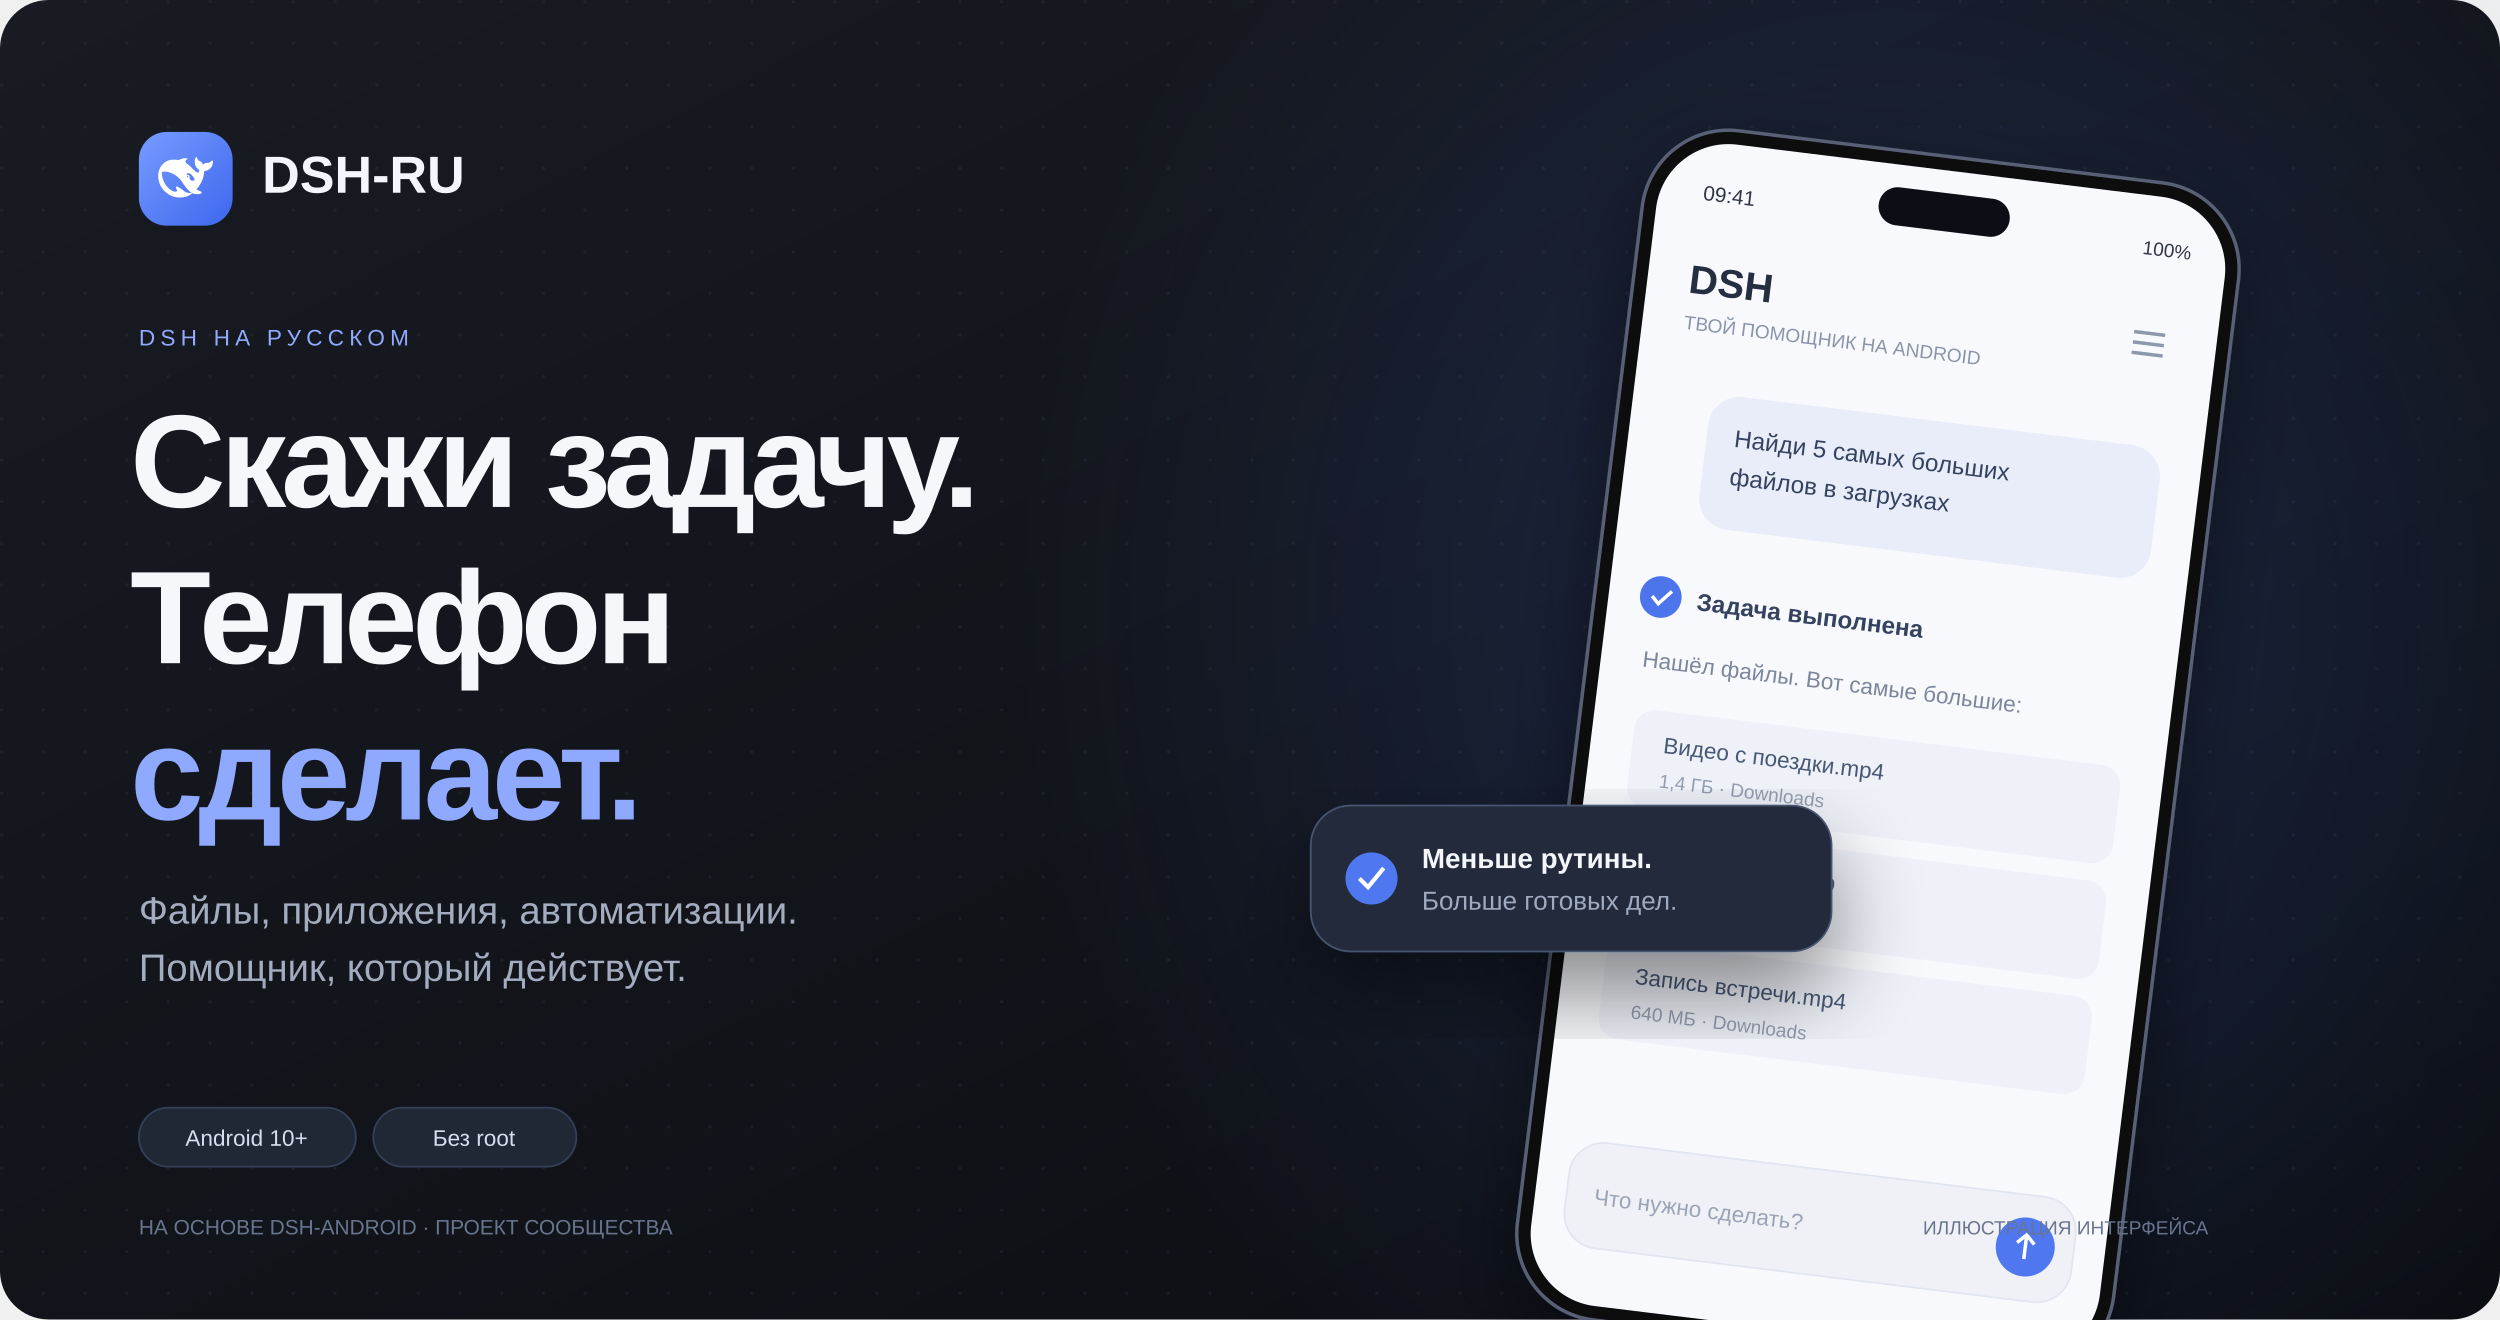
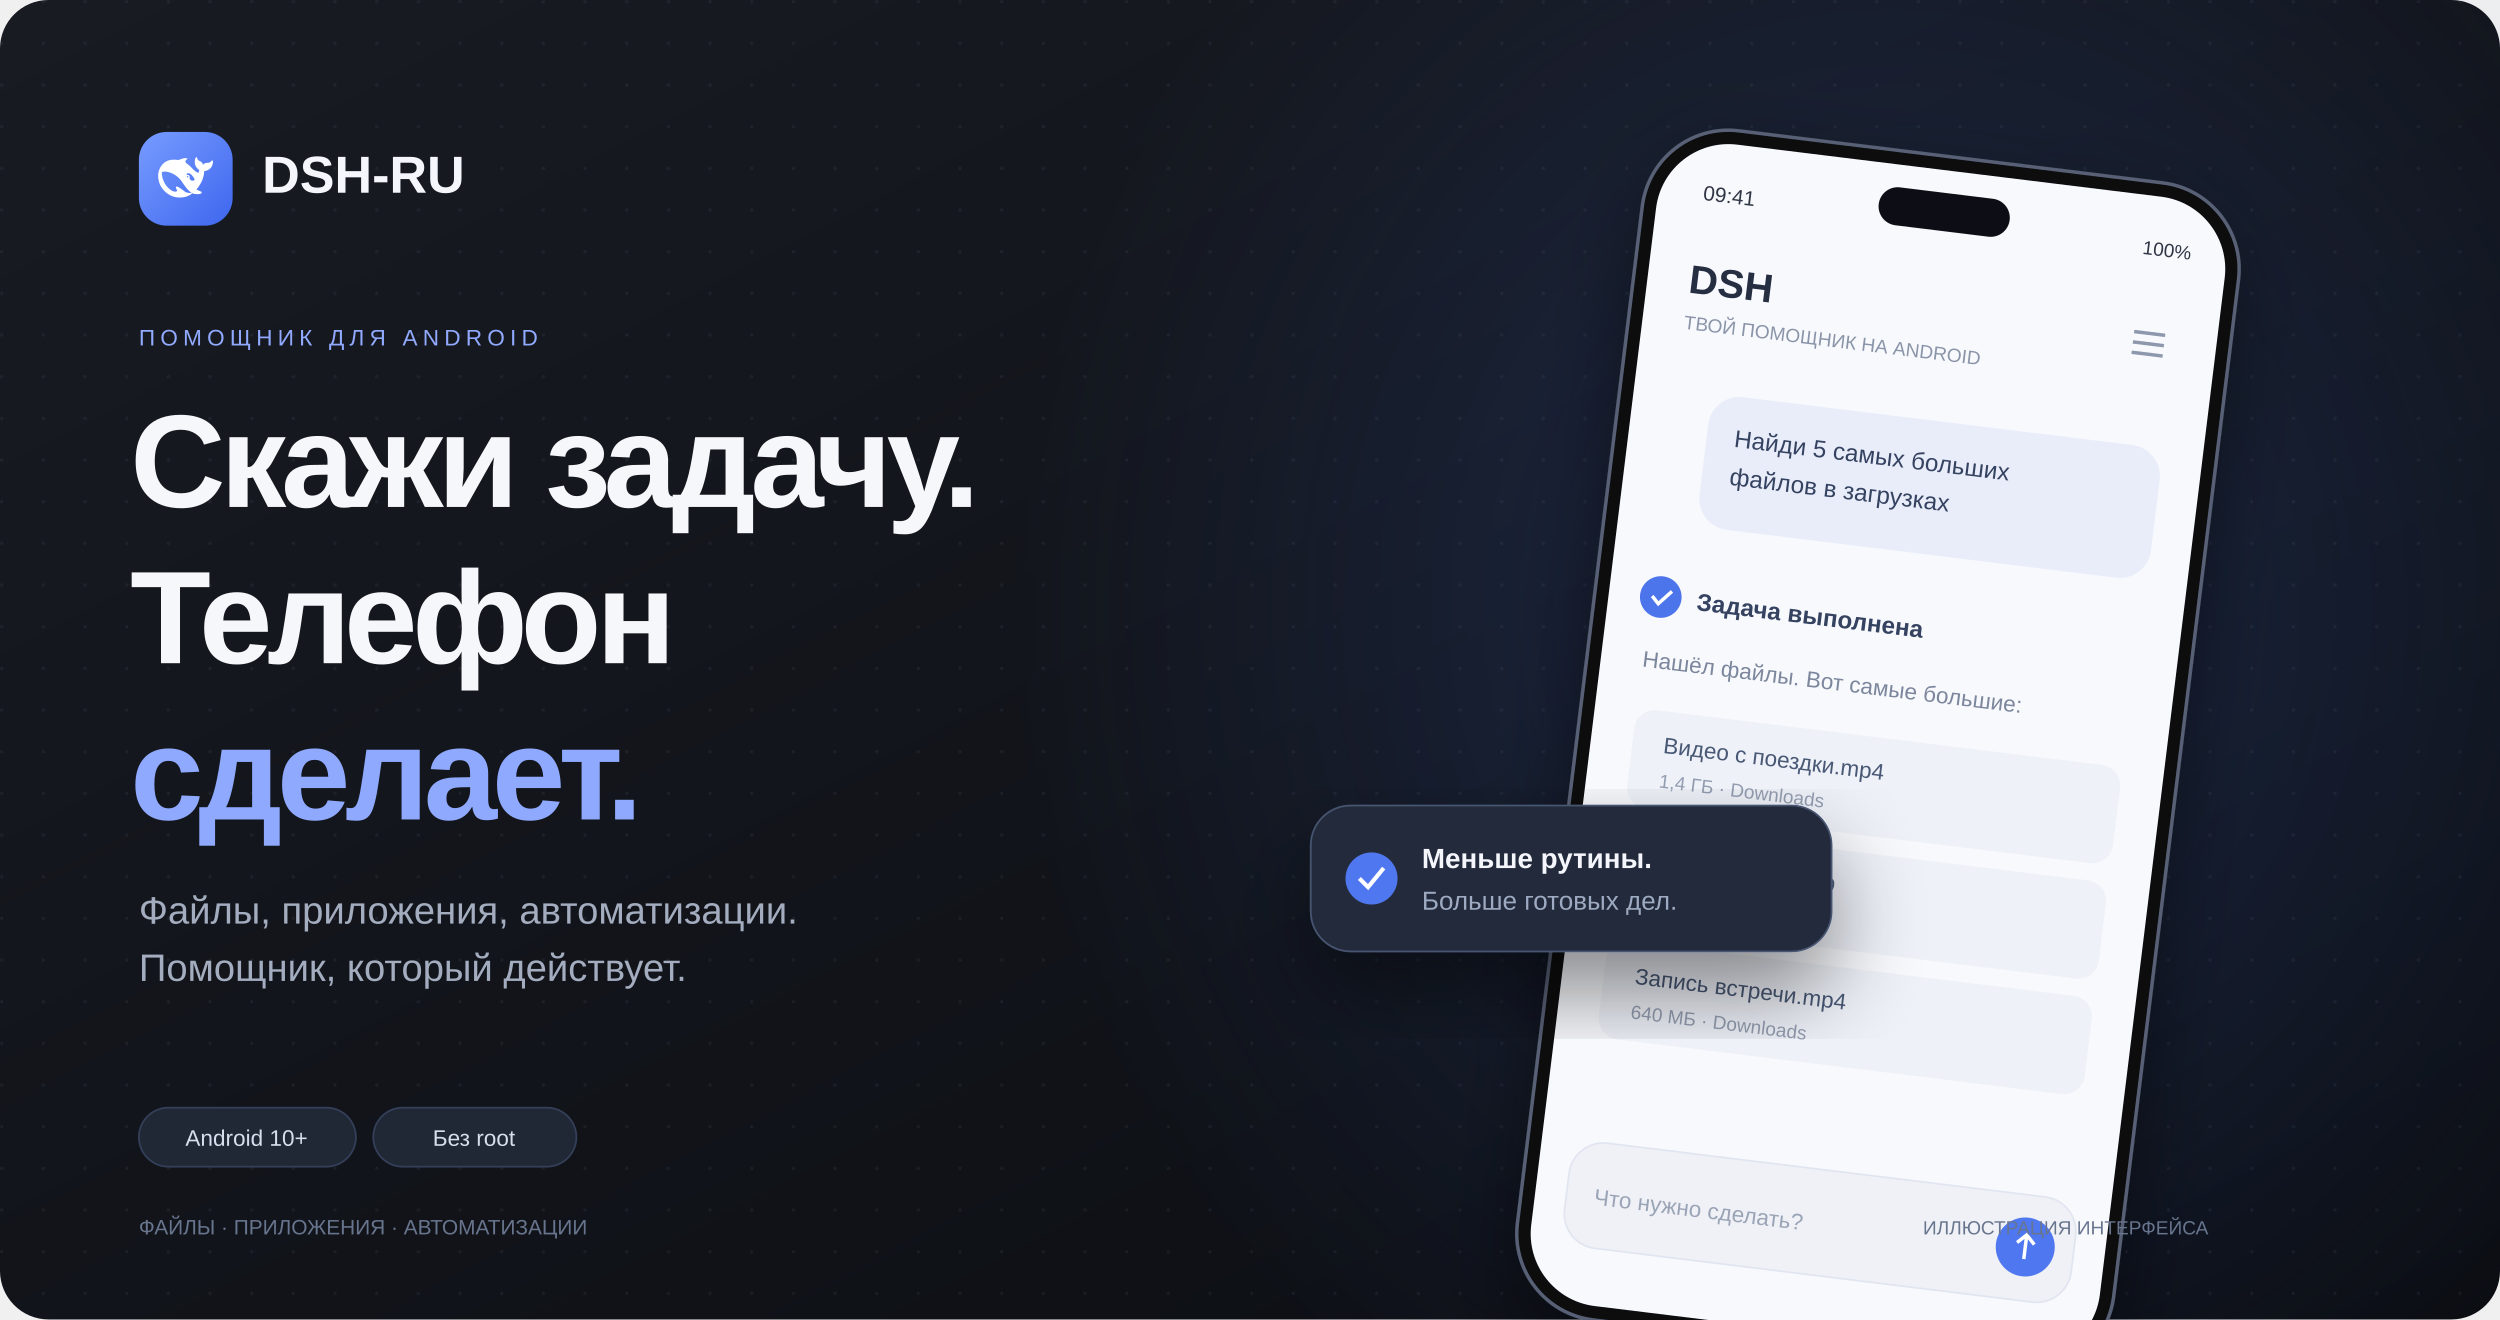
<svg xmlns="http://www.w3.org/2000/svg" width="1440" height="760" viewBox="0 0 1440 760" role="img" aria-labelledby="title desc">
  <defs>
    <linearGradient id="bg" x2="1" y2="1">
      <stop stop-color="#181b22" />
      <stop offset="1" stop-color="#0b0d12" />
    </linearGradient>
    <radialGradient id="glow">
      <stop stop-color="#4472df" stop-opacity=".22" />
      <stop offset="1" stop-color="#4472df" stop-opacity="0" />
    </radialGradient>
    <linearGradient id="blue" x2="1" y2="1">
      <stop stop-color="#779cff" />
      <stop offset="1" stop-color="#3e66ee" />
    </linearGradient>
    <pattern id="dots" width="24" height="24" patternUnits="userSpaceOnUse">
      <circle cx="1" cy="1" r="1" fill="#a8b8de" opacity=".07" />
    </pattern>
    <filter id="shadow" x="-.6" y="-.4" width="2.2" height="2">
      <feDropShadow dx="0" dy="24" stdDeviation="25" flood-opacity=".45" />
    </filter>
  </defs>
  <rect width="1440" height="760" rx="28" fill="url(#bg)" />
  <ellipse cx="1090" cy="350" rx="510" ry="560" fill="url(#glow)" />
  <rect width="1440" height="760" rx="28" fill="url(#dots)" />
  <g font-family="Arial, sans-serif">
    <rect x="80" y="76" width="54" height="54" rx="16" fill="url(#blue)" />
    <svg x="87" y="83" width="40" height="40" viewBox="-3 -5.5 29.3 29.3">
      <path fill="white" d="M22.917 1.43C22.671 1.31 22.566 1.539 22.422 1.655C22.373 1.693 22.332 1.742 22.29 1.787C21.932 2.17 21.513 2.421 20.966 2.391C20.166 2.346 19.483 2.598 18.879 3.21C18.75 2.455 18.324 2.005 17.675 1.716C17.335 1.566 16.992 1.415 16.754 1.089C16.588 0.856 16.542 0.597 16.459 0.342C16.406 0.188 16.354 0.03 16.176 0.004C15.984 -0.026 15.908 0.135 15.833 0.27C15.531 0.822 15.414 1.43 15.425 2.046C15.452 3.432 16.037 4.535 17.199 5.32C17.331 5.41 17.365 5.5 17.324 5.632C17.244 5.902 17.15 6.165 17.067 6.435C17.014 6.608 16.935 6.646 16.75 6.57C16.112 6.304 15.561 5.909 15.074 5.433C14.248 4.633 13.5 3.751 12.568 3.06C12.349 2.898 12.13 2.748 11.903 2.605C10.952 1.682 12.028 0.923 12.277 0.833C12.537 0.739 12.367 0.416 11.526 0.42C10.684 0.424 9.914 0.706 8.933 1.081C8.789 1.138 8.638 1.179 8.484 1.213C7.593 1.044 6.668 1.006 5.702 1.115C3.883 1.318 2.43 2.178 1.362 3.646C0.079 5.41 -0.223 7.415 0.147 9.506C0.535 11.71 1.66 13.535 3.389 14.962C5.181 16.441 7.246 17.166 9.601 17.027C11.032 16.944 12.624 16.753 14.421 15.232C14.874 15.458 15.35 15.548 16.138 15.615C16.746 15.672 17.331 15.585 17.784 15.491C18.493 15.341 18.444 14.684 18.188 14.564C16.108 13.595 16.565 13.989 16.15 13.67C17.206 12.42 18.82 10.198 19.318 7.172C19.367 6.838 19.43 6.368 19.422 6.097C19.418 5.932 19.456 5.868 19.645 5.849C20.166 5.789 20.671 5.647 21.136 5.391C22.483 4.655 23.027 3.446 23.155 1.997C23.174 1.776 23.151 1.547 22.917 1.43ZM11.175 14.474C9.159 12.889 8.182 12.367 7.778 12.39C7.401 12.412 7.469 12.845 7.552 13.126C7.639 13.404 7.752 13.595 7.91 13.84C8.02 14.001 8.095 14.241 7.801 14.422C7.152 14.823 6.023 14.287 5.97 14.26C4.657 13.486 3.559 12.466 2.785 11.069C2.037 9.725 1.603 8.283 1.532 6.744C1.513 6.372 1.622 6.241 1.992 6.173C2.479 6.083 2.981 6.064 3.468 6.136C5.525 6.436 7.276 7.356 8.744 8.813C9.582 9.642 10.216 10.634 10.869 11.602C11.563 12.631 12.31 13.611 13.262 14.415C13.598 14.696 13.866 14.91 14.123 15.068C13.349 15.155 12.058 15.173 11.175 14.475L11.175 14.474ZM12.141 8.26C12.141 8.095 12.273 7.963 12.439 7.963C12.476 7.963 12.511 7.971 12.541 7.982C12.582 7.997 12.62 8.019 12.65 8.053C12.704 8.106 12.733 8.181 12.733 8.26C12.733 8.425 12.601 8.556 12.435 8.556C12.27 8.556 12.141 8.425 12.141 8.26ZM15.142 9.799C14.949 9.878 14.757 9.945 14.572 9.953C14.284 9.968 13.972 9.851 13.802 9.709C13.537 9.487 13.348 9.363 13.27 8.977C13.236 8.812 13.255 8.556 13.284 8.41C13.352 8.094 13.277 7.892 13.055 7.708C12.873 7.558 12.643 7.516 12.39 7.516C12.296 7.516 12.209 7.475 12.145 7.441C12.039 7.389 11.952 7.257 12.035 7.096C12.062 7.043 12.19 6.916 12.22 6.893C12.563 6.698 12.96 6.762 13.326 6.908C13.665 7.047 13.922 7.302 14.292 7.663C14.669 8.098 14.738 8.218 14.953 8.545C15.123 8.801 15.277 9.063 15.383 9.364C15.447 9.551 15.364 9.705 15.142 9.799Z" />
    </svg>
    <text x="151" y="111" font-size="30" font-weight="700" fill="#f4f6fc">DSH-RU</text>
-     <text x="80" y="199" font-size="13" letter-spacing="3" fill="#91aaff">DSH НА РУССКОМ</text>
+     <text x="80" y="199" font-size="13" letter-spacing="3" fill="#91aaff">ПОМОЩНИК ДЛЯ ANDROID</text>
    <text x="75" y="292" font-size="76" font-weight="700" letter-spacing="-3" fill="#f6f7fb">Скажи задачу.</text>
    <text x="75" y="382" font-size="76" font-weight="700" letter-spacing="-3" fill="#f6f7fb">Телефон</text>
    <text x="75" y="472" font-size="76" font-weight="700" letter-spacing="-3" fill="#8fa9ff">сделает.</text>
    <text x="80" y="532" font-size="22" fill="#a3adbf">Файлы, приложения, автоматизации.</text>
    <text x="80" y="565" font-size="22" fill="#a3adbf">Помощник, который действует.</text>
    <rect x="80" y="638" width="125" height="34" rx="17" fill="#202735" stroke="#34405a" />
    <text x="142" y="660" font-size="13" fill="#d7dfef" text-anchor="middle">Android 10+</text>
    <rect x="215" y="638" width="117" height="34" rx="17" fill="#202735" stroke="#34405a" />
    <text x="273" y="660" font-size="13" fill="#d7dfef" text-anchor="middle">Без root</text>
-     <text x="80" y="711" font-size="12" fill="#68758e">НА ОСНОВЕ DSH-ANDROID · ПРОЕКТ СООБЩЕСТВА</text>
+     <text x="80" y="711" font-size="12" fill="#68758e">ФАЙЛЫ · ПРИЛОЖЕНИЯ · АВТОМАТИЗАЦИИ</text>
    <g transform="translate(920 96) rotate(7 165 310)" filter="url(#shadow)">
      <rect x="-8" y="-8" width="346" height="690" rx="50" fill="#090b10" stroke="#586074" stroke-width="2" />
      <rect width="330" height="674" rx="42" fill="#f8f9fd" />
      <text x="26" y="34" font-size="12" fill="#2f3544">09:41</text>
      <rect x="127" y="13" width="76" height="22" rx="11" fill="#0d1018" />
      <text x="281" y="34" font-size="11" fill="#2f3544">100%</text>
      <text x="24" y="88" font-size="23" font-weight="700" fill="#252d42">DSH</text>
      <text x="24" y="109" font-size="11" fill="#8a94a8">ТВОЙ ПОМОЩНИК НА ANDROID</text>
      <path d="M282 79h18m-18 6h18m-18 6h18" stroke="#8d98ac" stroke-width="2" />
      <rect x="45" y="144" width="262" height="77" rx="18" fill="#e9edfa" />
      <text x="61" y="173" font-size="14" fill="#344260">Найди 5 самых больших</text>
      <text x="61" y="195" font-size="14" fill="#344260">файлов в загрузках</text>
      <circle cx="30" cy="264" r="12" fill="#4e75eb" />
      <path d="m25 264 4 4 7-8" fill="none" stroke="white" stroke-width="2" />
      <text x="51" y="269" font-size="14" font-weight="700" fill="#344260">Задача выполнена</text>
      <text x="24" y="305" font-size="13" fill="#7b869c">Нашёл файлы. Вот самые большие:</text>
      <g fill="#eef1f8">
        <rect x="24" y="329" width="282" height="57" rx="12" />
        <rect x="24" y="396" width="282" height="57" rx="12" />
        <rect x="24" y="463" width="282" height="57" rx="12" />
      </g>
      <g fill="#485875" font-size="13">
        <text x="42" y="353">Видео с поездки.mp4</text>
        <text x="42" y="420">Архив проекта.zip</text>
        <text x="42" y="487">Запись встречи.mp4</text>
      </g>
      <g fill="#939db0" font-size="11">
        <text x="42" y="373">1,4 ГБ · Downloads</text>
        <text x="42" y="440">820 МБ · Downloads</text>
        <text x="42" y="507">640 МБ · Downloads</text>
      </g>
      <rect x="18" y="580" width="294" height="61" rx="20" fill="#eff1f6" stroke="#e0e5f0" />
      <text x="34" y="616" font-size="13" fill="#9aa4b6">Что нужно сделать?</text>
      <circle cx="284" cy="610" r="17" fill="#5077ef" />
      <path d="M284 617v-14m-5 5 5-5 5 5" stroke="white" stroke-width="2" fill="none" />
    </g>
    <g filter="url(#shadow)">
      <rect x="755" y="464" width="300" height="84" rx="23" fill="#232b3b" stroke="#465470" />
      <circle cx="790" cy="506" r="15" fill="#5077ef" />
      <path d="m783 506 5 5 9-11" stroke="white" stroke-width="2.4" fill="none" />
      <text x="819" y="500" font-size="16" font-weight="700" fill="#f4f6fc">Меньше рутины.</text>
      <text x="819" y="524" font-size="15" fill="#9daac1">Больше готовых дел.</text>
    </g>
    <text x="1272" y="711" text-anchor="end" font-size="11" fill="#68758e">ИЛЛЮСТРАЦИЯ ИНТЕРФЕЙСА</text>
  </g>
</svg>
